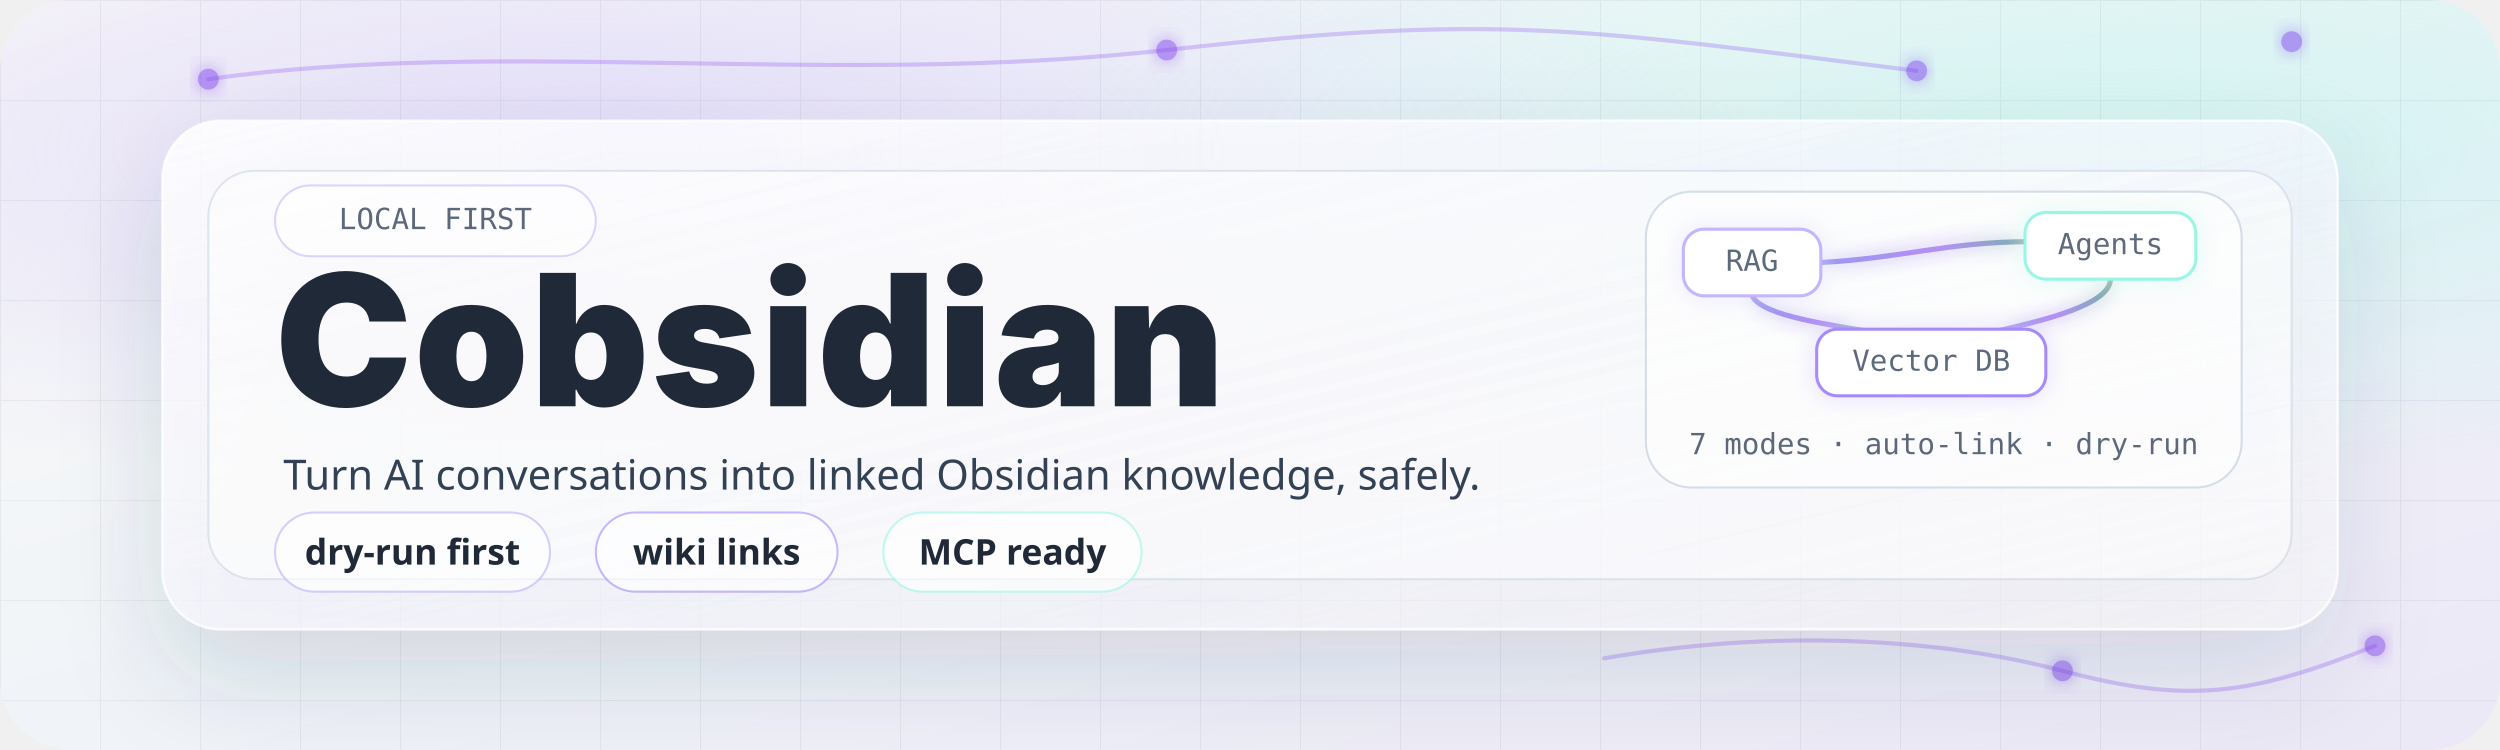
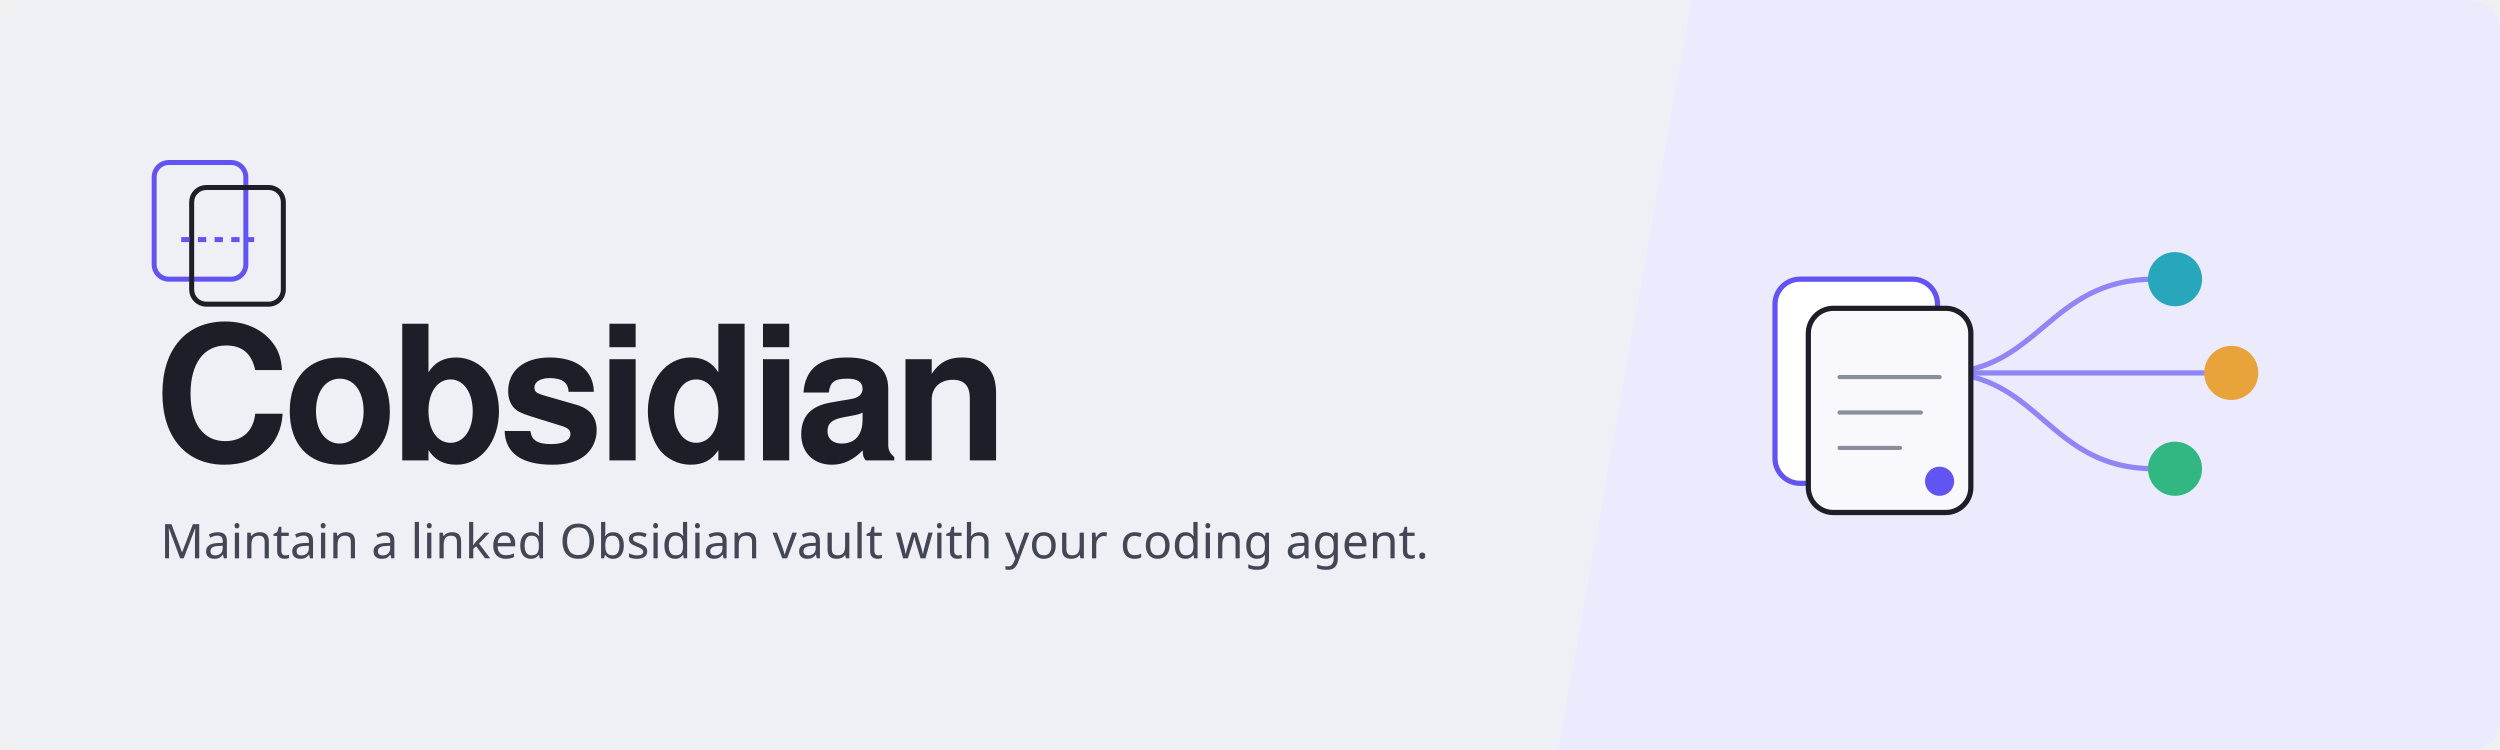
<svg xmlns="http://www.w3.org/2000/svg" role="img" width="1200" height="360" viewBox="0 0 1200 360">
-   <defs>
-     <linearGradient id="neutral-surface" x1="0" x2="1" y1="0" y2="1">
-       <stop offset="0%" stop-color="#fbfaf7" />
-       <stop offset="48%" stop-color="#f0f4f8" />
-       <stop offset="100%" stop-color="#ece8f7" />
-     </linearGradient>
-     <linearGradient id="glass" x1="0" x2="1" y1="0" y2="1">
-       <stop offset="0%" stop-color="#ffffff" stop-opacity="0.86" />
-       <stop offset="54%" stop-color="#f7f7ff" stop-opacity="0.68" />
-       <stop offset="100%" stop-color="#ffffff" stop-opacity="0.46" />
-     </linearGradient>
-     <linearGradient id="accent" x1="0" x2="1" y1="0" y2="0">
-       <stop offset="0%" stop-color="#4f46e5" />
-       <stop offset="58%" stop-color="#7c3aed" />
-       <stop offset="100%" stop-color="#0f766e" />
-     </linearGradient>
-     <radialGradient id="orbA" cx="24%" cy="20%" r="46%">
-       <stop offset="0%" stop-color="#c4b5fd" stop-opacity="0.40" />
-       <stop offset="100%" stop-color="#c4b5fd" stop-opacity="0" />
-     </radialGradient>
-     <radialGradient id="orbB" cx="84%" cy="20%" r="44%">
-       <stop offset="0%" stop-color="#99f6e4" stop-opacity="0.34" />
-       <stop offset="100%" stop-color="#99f6e4" stop-opacity="0" />
-     </radialGradient>
-     <filter id="soft-shadow" x="-10%" y="-20%" width="120%" height="150%">
-       <feDropShadow dx="0" dy="24" stdDeviation="24" flood-color="#334155" flood-opacity="0.18" />
-     </filter>
-     <filter id="glow" x="-35%" y="-60%" width="170%" height="220%">
-       <feGaussianBlur stdDeviation="4" result="blur" />
-       <feMerge>
-         <feMergeNode in="blur" />
-         <feMergeNode in="SourceGraphic" />
-       </feMerge>
-     </filter>
-     <pattern id="grid" width="48" height="48" patternUnits="userSpaceOnUse">
-       <path d="M 48 0 L 0 0 0 48" fill="none" stroke="#475569" stroke-opacity="0.075" stroke-width="1" />
-     </pattern>
-     <style>
-       .title {
-         fill: #1f2937;
-         font-family: "Aptos Display", "SF Pro Display", "Segoe UI Variable Display", "Segoe UI", "Helvetica Neue", sans-serif;
-         font-size: 88px;
-         font-weight: 850;
-         letter-spacing: 1px;
-       }
-       .subtitle {
-         fill: #334155;
-         font-family: "Aptos", "SF Pro", "Segoe UI Variable", "Segoe UI", "Helvetica Neue", sans-serif;
-         font-size: 20px;
-         font-weight: 500;
-       }
-       .chip-text {
-         fill: #1f2937;
-         font-family: "Aptos", "SF Pro", "Segoe UI Variable", "Segoe UI", "Helvetica Neue", sans-serif;
-         font-size: 17px;
-         font-weight: 700;
-       }
-       .micro {
-         fill: #475569;
-         font-family: Cascadia Code, JetBrains Mono, SFMono-Regular, Consolas, monospace;
-         font-size: 14px;
-         opacity: 0.88;
-       }
-       .glass-panel {
-         fill: url(#glass);
-         stroke: #ffffff;
-         stroke-opacity: 0.78;
-         stroke-width: 1.2;
-       }
-       .circuit-line {
-         fill: none;
-         stroke: #7c3aed;
-         stroke-linecap: round;
-         stroke-opacity: 0.24;
-         stroke-width: 2;
-       }
-       .node {
-         fill: #7c3aed;
-         opacity: 0.50;
-         filter: url(#glow);
-       }
-       .linked-note-mark {
-         filter: url(#glow);
-       }
-     </style>
-   </defs>
-   <rect width="1200" height="360" rx="34" fill="url(#neutral-surface)" />
-   <rect width="1200" height="360" rx="34" fill="url(#orbA)" />
-   <rect width="1200" height="360" rx="34" fill="url(#orbB)" />
-   <rect width="1200" height="360" rx="34" fill="url(#grid)" opacity="0.95" />
-   <path d="M100 38 C240 18 400 42 560 24 S760 14 920 34 1100 20" class="circuit-line" />
-   <path d="M770 316 C850 302 930 306 990 322 S1080 334 1140 310" class="circuit-line" />
-   <circle cx="100" cy="38" r="5" class="node" />
-   <circle cx="560" cy="24" r="5" class="node" />
-   <circle cx="920" cy="34" r="5" class="node" />
-   <circle cx="1100" cy="20" r="5" class="node" />
-   <circle cx="990" cy="322" r="5" class="node" />
-   <circle cx="1140" cy="310" r="5" class="node" />
-   <g filter="url(#soft-shadow)">
-     <rect x="78" y="58" width="1044" height="244" rx="28" class="glass-panel" />
-     <rect x="100" y="82" width="1000" height="196" rx="22" fill="#ffffff" fill-opacity="0.52" stroke="#cbd5e1" stroke-opacity="0.58" />
+   <style>
+     .display {
+       font-family: "Helvetica Neue", Helvetica, "Aptos Display", "Segoe UI Variable Display", sans-serif;
+       font-weight: 650;
+       letter-spacing: -0.035em;
+     }
+     .body {
+       font-family: "Aptos", "Segoe UI Variable", "Segoe UI", sans-serif;
+     }
+     .signature-edge {
+       fill: none;
+       stroke: #8f85f6;
+       stroke-width: 2.5;
+       stroke-linecap: round;
+       stroke-linejoin: round;
+     }
+   </style>
+   <rect width="1200" height="360" rx="16" fill="#eef0f5" />
+   <path d="M812 0 H1184 Q1200 0 1200 16 V344 Q1200 360 1184 360 H748 Z" fill="#eceafd" />
+   <g transform="translate(74 78)">
+     <g class="linked-note-mark" aria-label="Cobsidian linked-note mark">
+       <rect width="44" height="56" rx="7" fill="none" stroke="#6254f3" stroke-width="2.4" />
+       <rect x="18" y="12" width="44" height="56" rx="7" fill="none" stroke="#1d1e27" stroke-width="2.4" />
+       <path d="M13 37 H48" fill="none" stroke="#6254f3" stroke-width="2.4" stroke-dasharray="4 4" />
+     </g>
+     <text x="0" y="143" class="display" fill="#1d1e27" font-size="90">Cobsidian</text>
+     <text x="3" y="190" class="body" fill="#424655" font-size="23">Maintain a linked Obsidian vault with your coding agent.</text>
  </g>
-   <g transform="translate(132 115)">
-     <rect x="0" y="-26" width="154" height="34" rx="17" fill="#ffffff" fill-opacity="0.58" stroke="#c4b5fd" stroke-opacity="0.56" />
-     <text x="77" y="-9" class="micro" text-anchor="middle" dominant-baseline="middle">LOCAL FIRST</text>
-     <text x="0" y="80" class="title">Cobsidian</text>
-     <text x="4" y="120" class="subtitle">Turn AI conversations into linked Obsidian knowledge, safely.</text>
-   </g>
-   <g transform="translate(790 92)">
-     <rect x="0" y="0" width="286" height="142" rx="22" fill="#ffffff" fill-opacity="0.62" stroke="#cbd5e1" stroke-opacity="0.78" />
-     <g class="linked-note-mark" transform="translate(16 10)">
-       <path d="M68 24 C106 22 130 14 168 14" fill="none" stroke="url(#accent)" stroke-width="2.5" stroke-linecap="round" opacity="0.5" />
-       <path d="M35 40 C40 50 74 54 96 58" fill="none" stroke="url(#accent)" stroke-width="2.5" stroke-linecap="round" opacity="0.5" />
-       <path d="M207 32 C207 46 164 54 148 58" fill="none" stroke="url(#accent)" stroke-width="2.5" stroke-linecap="round" opacity="0.5" />
-       <rect x="2" y="8" width="66" height="32" rx="10" fill="#ffffff" stroke="#c4b5fd" stroke-width="1.5" />
-       <text x="35" y="28" class="micro" text-anchor="middle">RAG</text>
-       <rect x="166" y="0" width="82" height="32" rx="10" fill="#ffffff" stroke="#99f6e4" stroke-width="1.5" />
-       <text x="207" y="20" class="micro" text-anchor="middle">Agents</text>
-       <rect x="66" y="56" width="110" height="32" rx="10" fill="#ffffff" stroke="#a78bfa" stroke-width="1.5" />
-       <text x="121" y="76" class="micro" text-anchor="middle">Vector DB</text>
+   <g transform="translate(840 62)" aria-label="One note growing into useful connections">
+     <path d="M91 117 C139 117 143 72 194 72" class="signature-edge" />
+     <path d="M91 117 C139 117 145 117 221 117" class="signature-edge" />
+     <path d="M91 117 C139 117 143 163 194 163" class="signature-edge" />
+     <g transform="translate(12 72)">
+       <rect width="78" height="98" rx="12" fill="#ffffff" stroke="#6254f3" stroke-width="2.5" />
+       <rect x="16" y="14" width="78" height="98" rx="12" fill="#f9f9fd" stroke="#1d1e27" stroke-width="2.5" />
+       <path d="M31 47 H79 M31 64 H70 M31 81 H60" fill="none" stroke="#8a8e9b" stroke-width="2" stroke-linecap="round" />
+       <circle cx="79" cy="97" r="7" fill="#6254f3" />
    </g>
-     <text x="143" y="126" class="micro" text-anchor="middle">7 modes · auto-link · dry-run</text>
-   </g>
-   <g transform="translate(132 246)">
-     <rect x="0" y="0" width="132" height="38" rx="19" fill="#ffffff" fill-opacity="0.66" stroke="#c4b5fd" stroke-opacity="0.66" />
-     <text x="66" y="19" class="chip-text" text-anchor="middle" dominant-baseline="middle">dry-run first</text>
-     <rect x="154" y="0" width="116" height="38" rx="19" fill="#ffffff" fill-opacity="0.66" stroke="#a78bfa" stroke-opacity="0.60" />
-     <text x="212" y="19" class="chip-text" text-anchor="middle" dominant-baseline="middle">wiki links</text>
-     <rect x="292" y="0" width="124" height="38" rx="19" fill="#ffffff" fill-opacity="0.66" stroke="#99f6e4" stroke-opacity="0.60" />
-     <text x="354" y="19" class="chip-text" text-anchor="middle" dominant-baseline="middle">MCP ready</text>
+     <circle cx="204" cy="72" r="13" fill="#28a6bb" />
+     <circle cx="231" cy="117" r="13" fill="#e8a43b" />
+     <circle cx="204" cy="163" r="13" fill="#32b783" />
  </g>
</svg>
